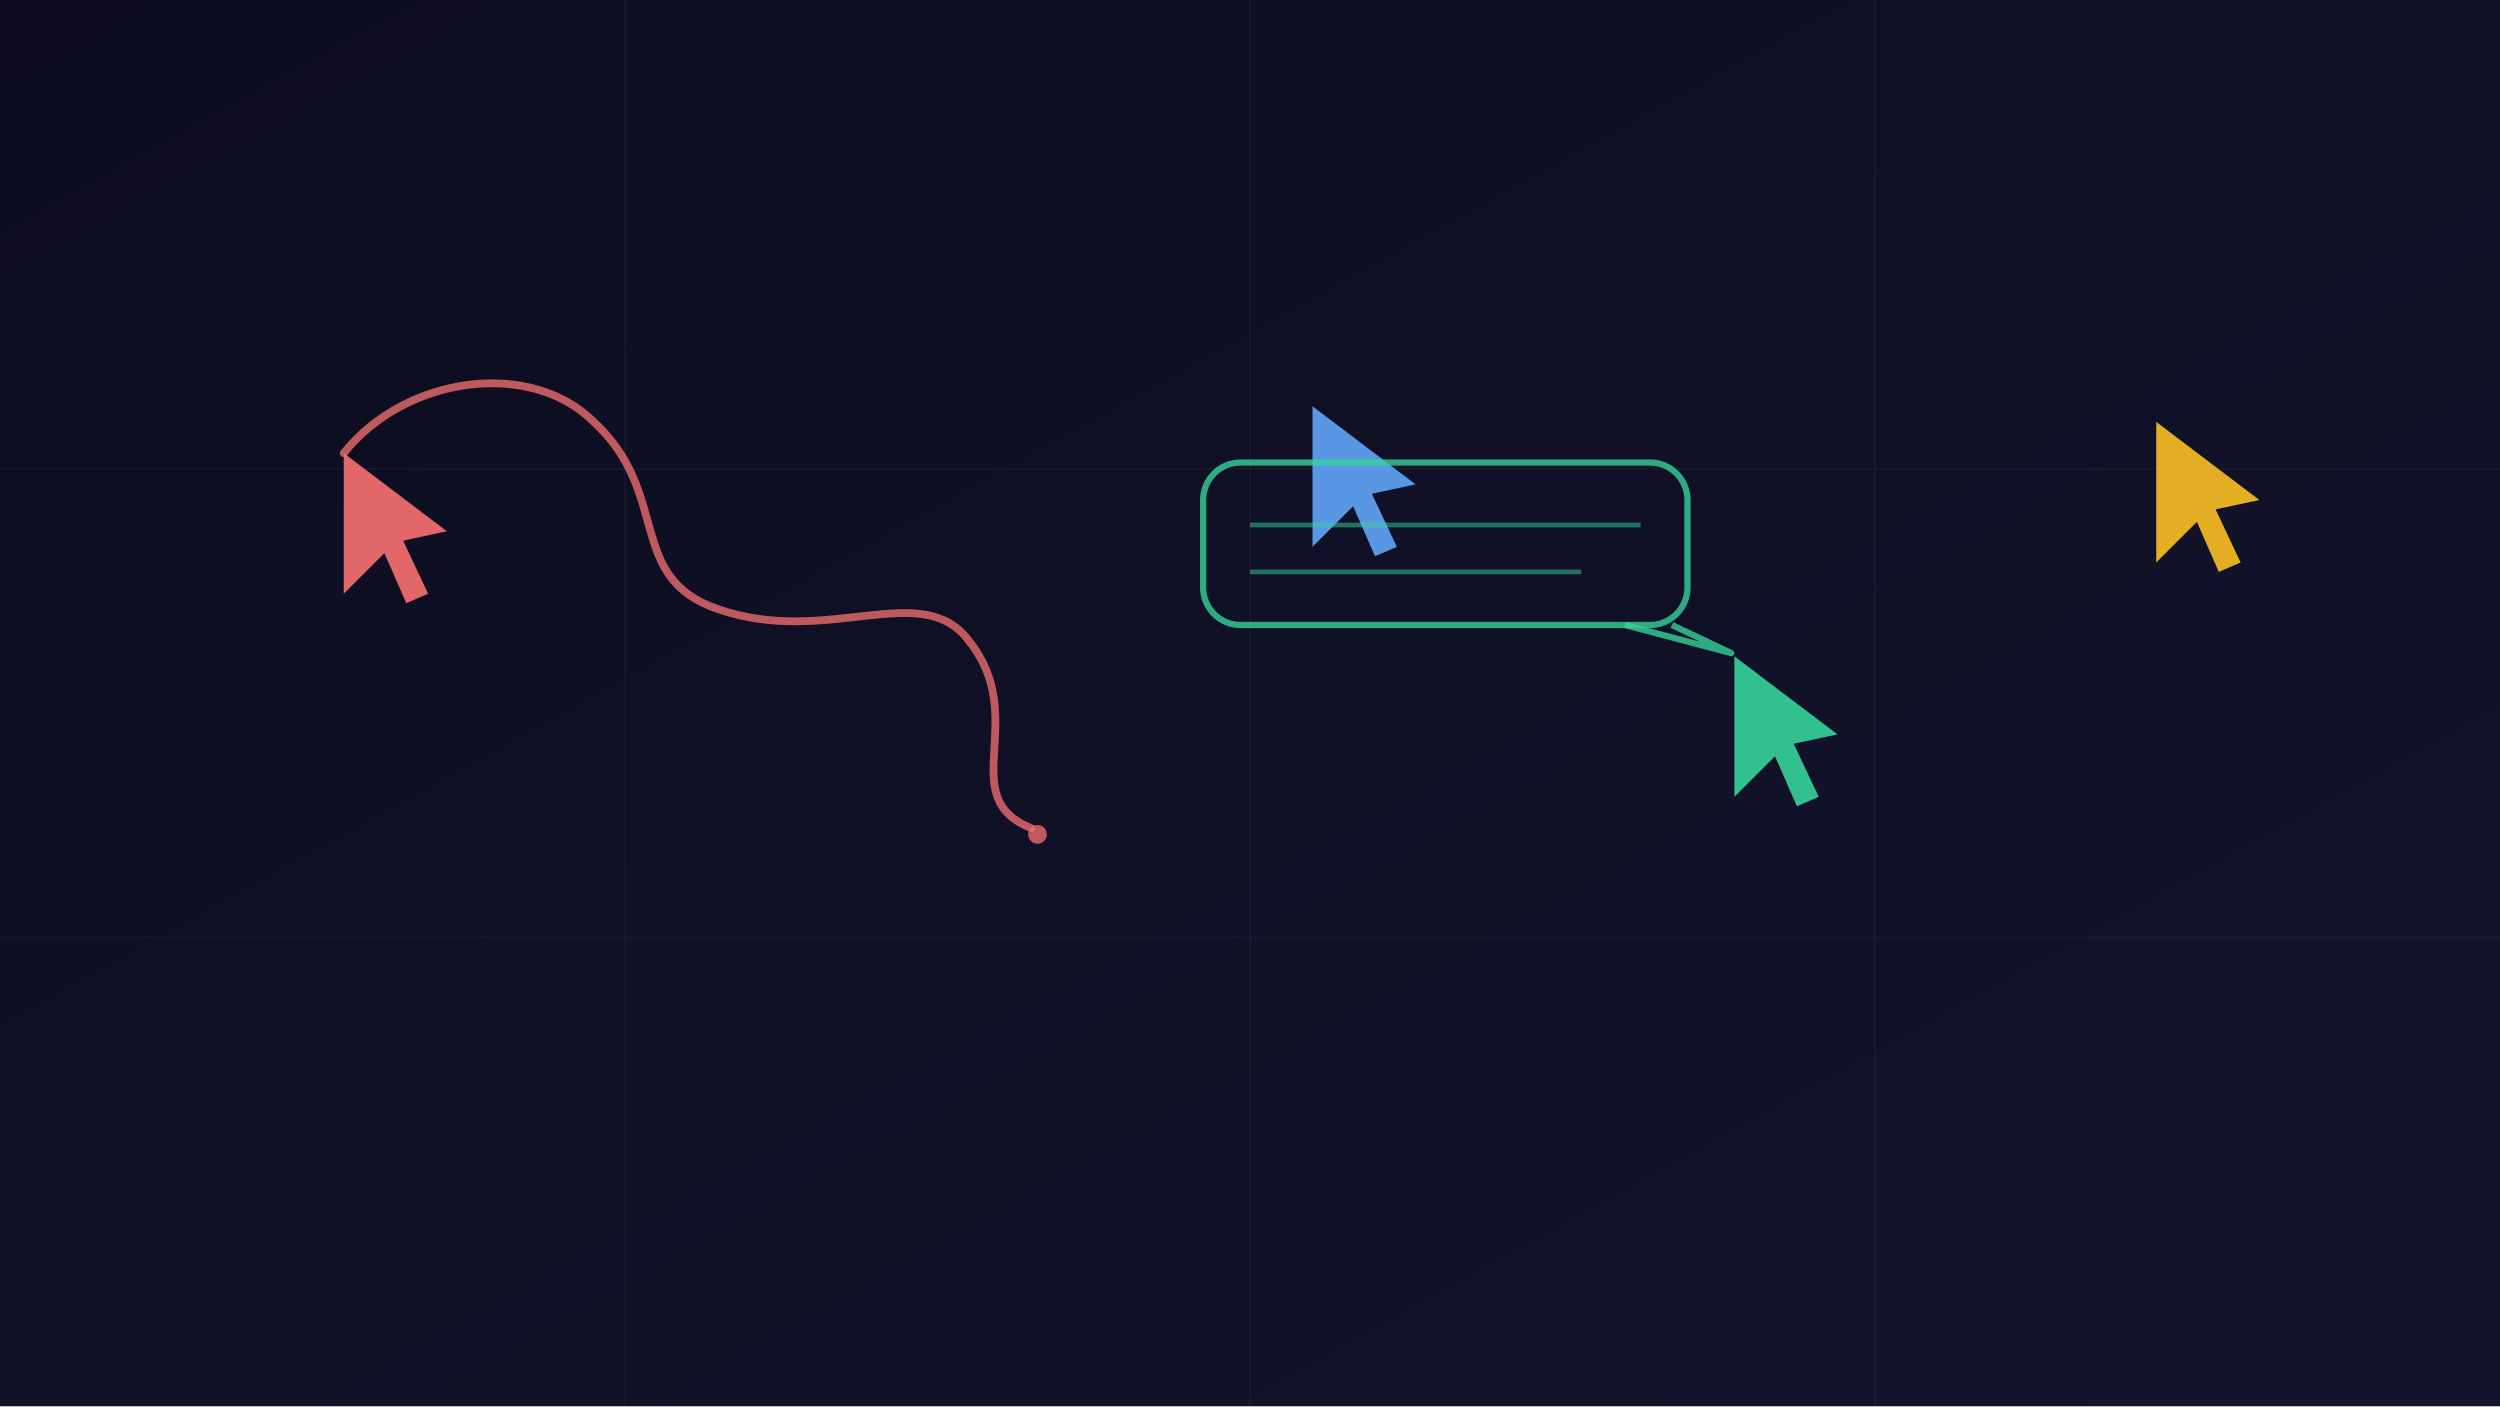
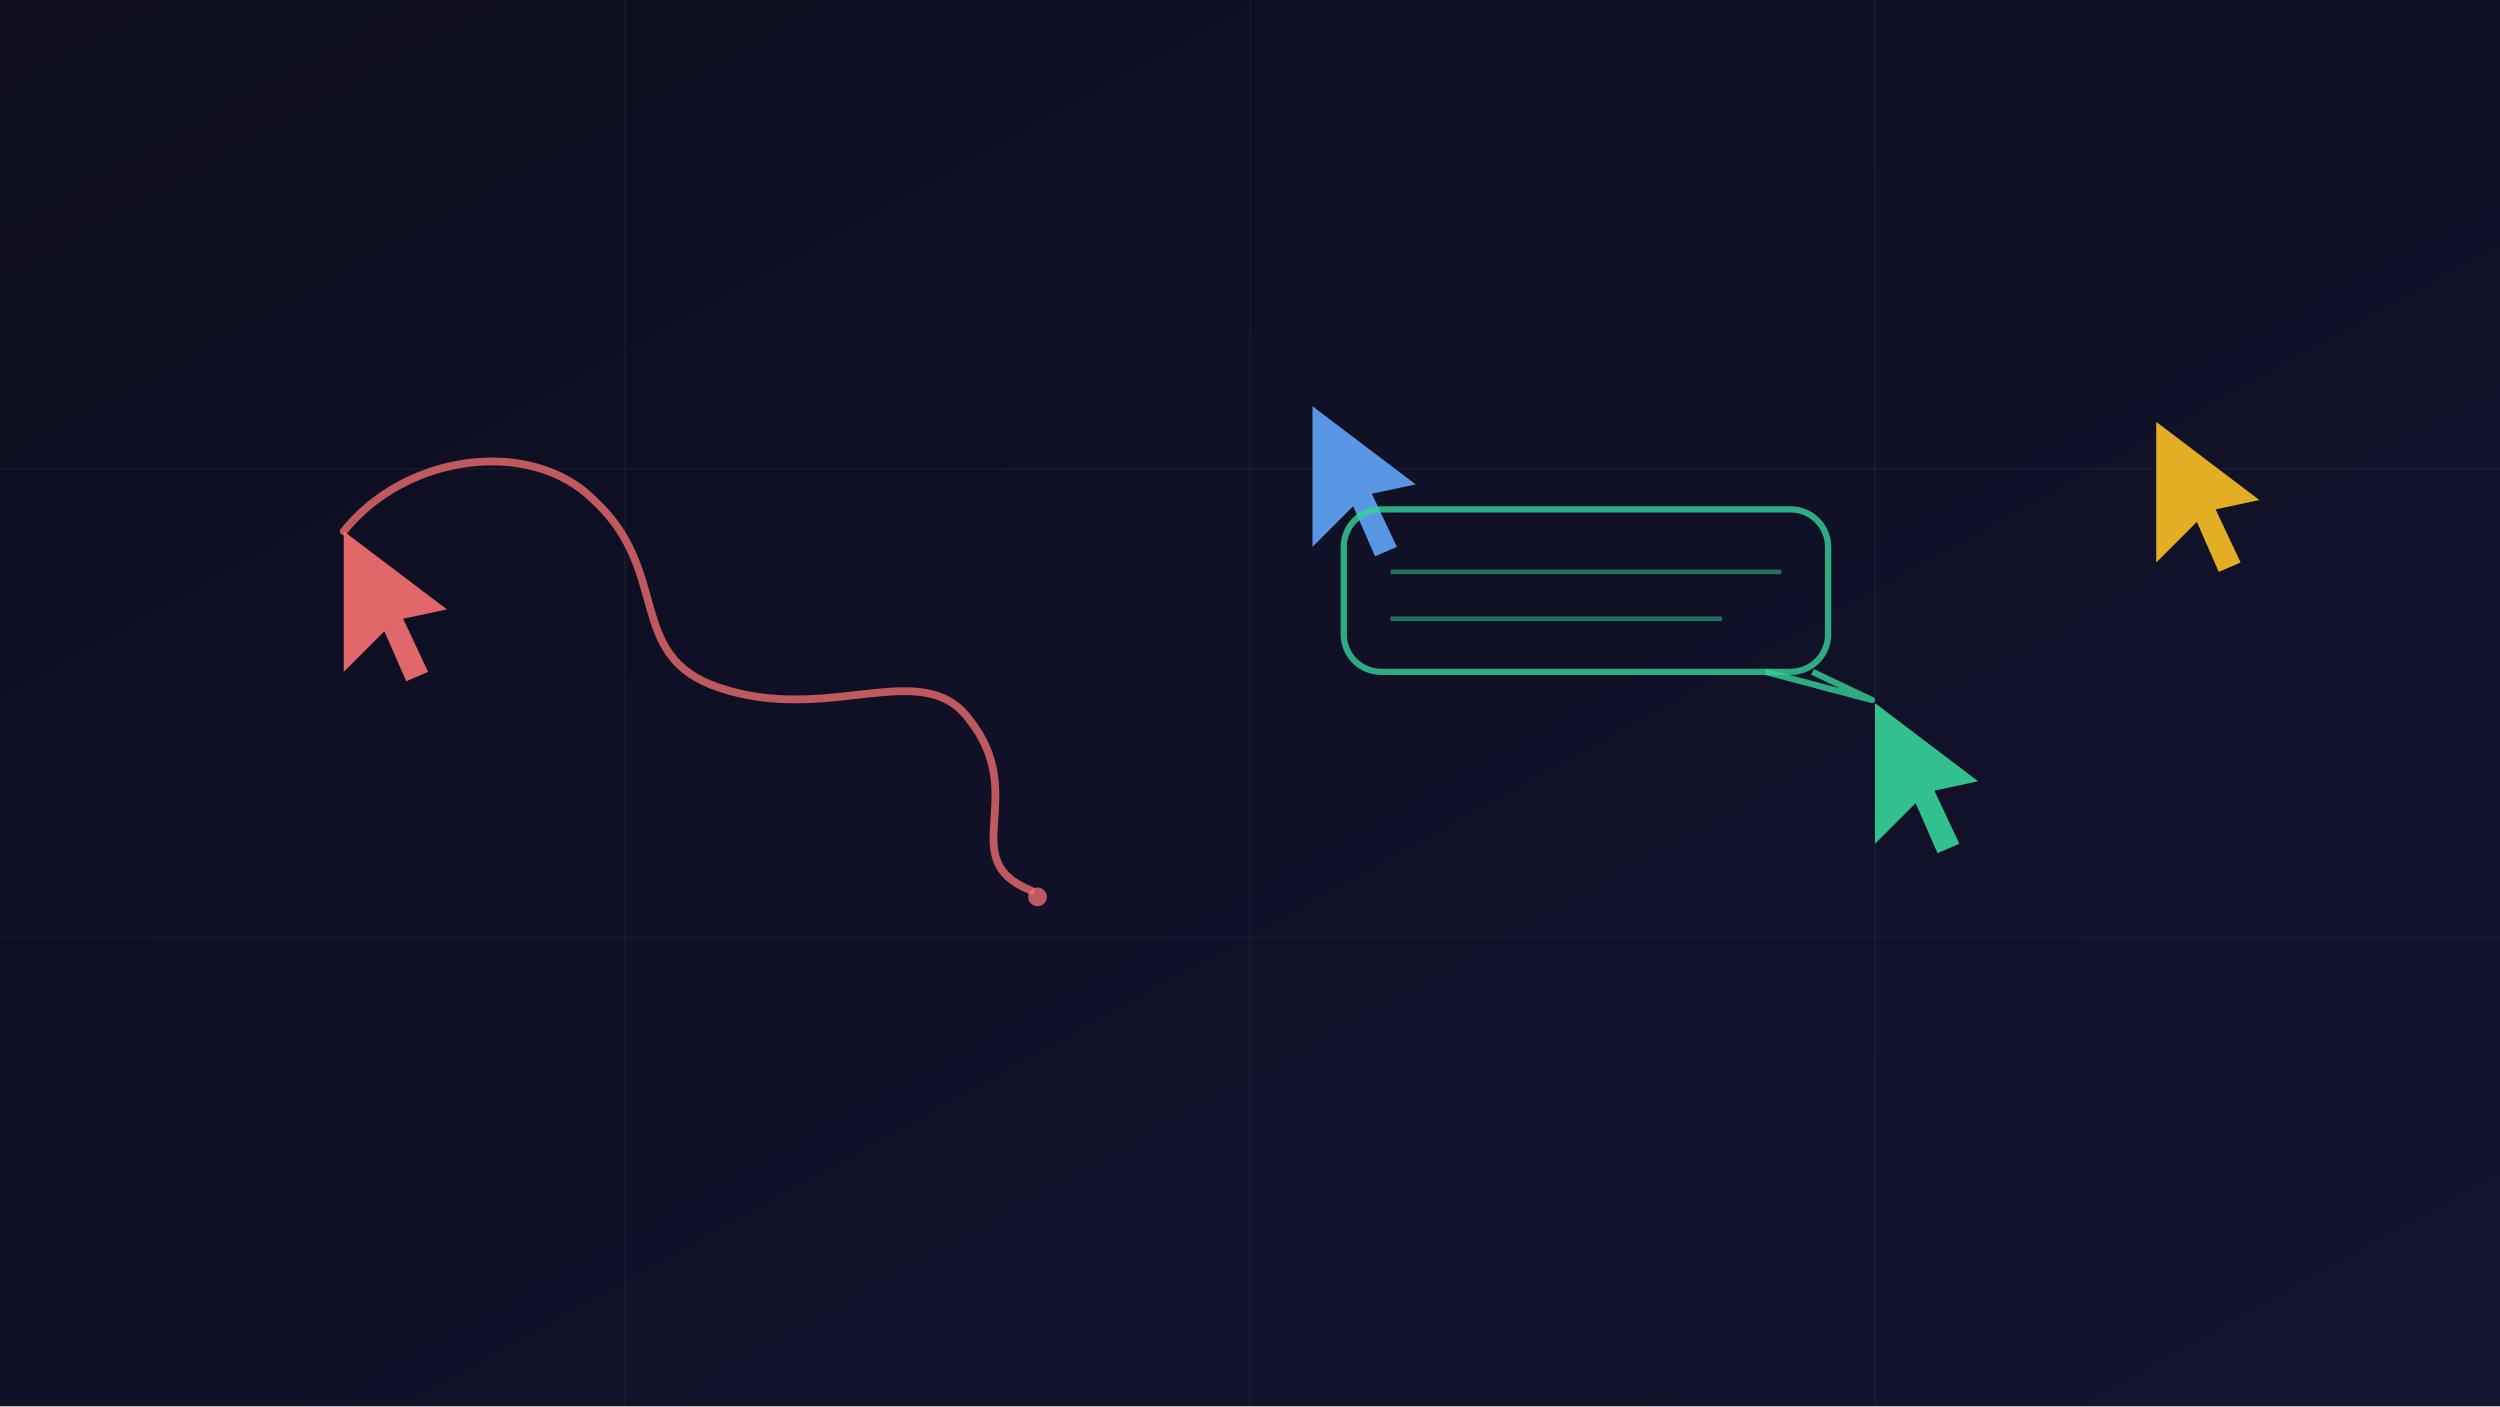
<svg xmlns="http://www.w3.org/2000/svg" width="800" height="450" viewBox="0 0 800 450">
  <defs>
    <linearGradient id="bg" x1="0%" y1="0%" x2="100%" y2="100%">
      <stop offset="0%" style="stop-color:#0d0d1f" />
      <stop offset="100%" style="stop-color:#13132e" />
    </linearGradient>
  </defs>
  <rect width="800" height="450" fill="url(#bg)" />
  <line x1="0" y1="150" x2="800" y2="150" stroke="#ffffff" stroke-width="0.5" opacity="0.04" />
  <line x1="0" y1="300" x2="800" y2="300" stroke="#ffffff" stroke-width="0.5" opacity="0.04" />
  <line x1="200" y1="0" x2="200" y2="450" stroke="#ffffff" stroke-width="0.5" opacity="0.04" />
  <line x1="400" y1="0" x2="400" y2="450" stroke="#ffffff" stroke-width="0.5" opacity="0.04" />
  <line x1="600" y1="0" x2="600" y2="450" stroke="#ffffff" stroke-width="0.5" opacity="0.04" />
-   <polygon points="110,145 110,190 123,177 130,193 137,190 129,173 143,170" fill="#f87171" opacity="0.9" />
-   <path d="M 110,145 C 130,120 170,115 190,135 C 215,158 200,185 230,195 C 265,207 295,185 310,205 C 330,230 305,255 330,265" stroke="#f87171" stroke-width="2.5" fill="none" stroke-linecap="round" stroke-linejoin="round" opacity="0.75" />
-   <circle cx="332" cy="267" r="3" fill="#f87171" opacity="0.75" />
+   <polygon points="110,170 110,215 123,202 130,218 137,215 129,198 143,195" fill="#f87171" opacity="0.9" />
+   <path d="M 110,170 C 130,145 170,140 190,160 C 215,183 200,210 230,220 C 265,232 295,210 310,230 C 330,255 305,275 330,285" stroke="#f87171" stroke-width="2.5" fill="none" stroke-linecap="round" stroke-linejoin="round" opacity="0.75" />
+   <circle cx="332" cy="287" r="3" fill="#f87171" opacity="0.75" />
  <polygon points="420,130 420,175 433,162 440,178 447,175 439,158 453,155" fill="#60a5fa" opacity="0.9" />
-   <polygon points="555,210 555,255 568,242 575,258 582,255 574,238 588,235" fill="#34d399" opacity="0.9" />
-   <rect x="385" y="148" width="155" height="52" rx="12" fill="none" stroke="#34d399" stroke-width="2" opacity="0.8" />
-   <path d="M 535,200 L 554,209 L 520,200" fill="none" stroke="#34d399" stroke-width="2" stroke-linejoin="round" opacity="0.8" />
-   <line x1="400" y1="168" x2="525" y2="168" stroke="#34d399" stroke-width="1.5" opacity="0.5" />
-   <line x1="400" y1="183" x2="506" y2="183" stroke="#34d399" stroke-width="1.5" opacity="0.5" />
+   <polygon points="600,225 600,270 613,257 620,273 627,270 619,253 633,250" fill="#34d399" opacity="0.9" />
+   <rect x="430" y="163" width="155" height="52" rx="12" fill="none" stroke="#34d399" stroke-width="2" opacity="0.8" />
+   <path d="M 580,215 L 599,224 L 565,215" fill="none" stroke="#34d399" stroke-width="2" stroke-linejoin="round" opacity="0.8" />
+   <line x1="445" y1="183" x2="570" y2="183" stroke="#34d399" stroke-width="1.5" opacity="0.5" />
+   <line x1="445" y1="198" x2="551" y2="198" stroke="#34d399" stroke-width="1.5" opacity="0.5" />
  <polygon points="690,135 690,180 703,167 710,183 717,180 709,163 723,160" fill="#fbbf24" opacity="0.9" />
</svg>
